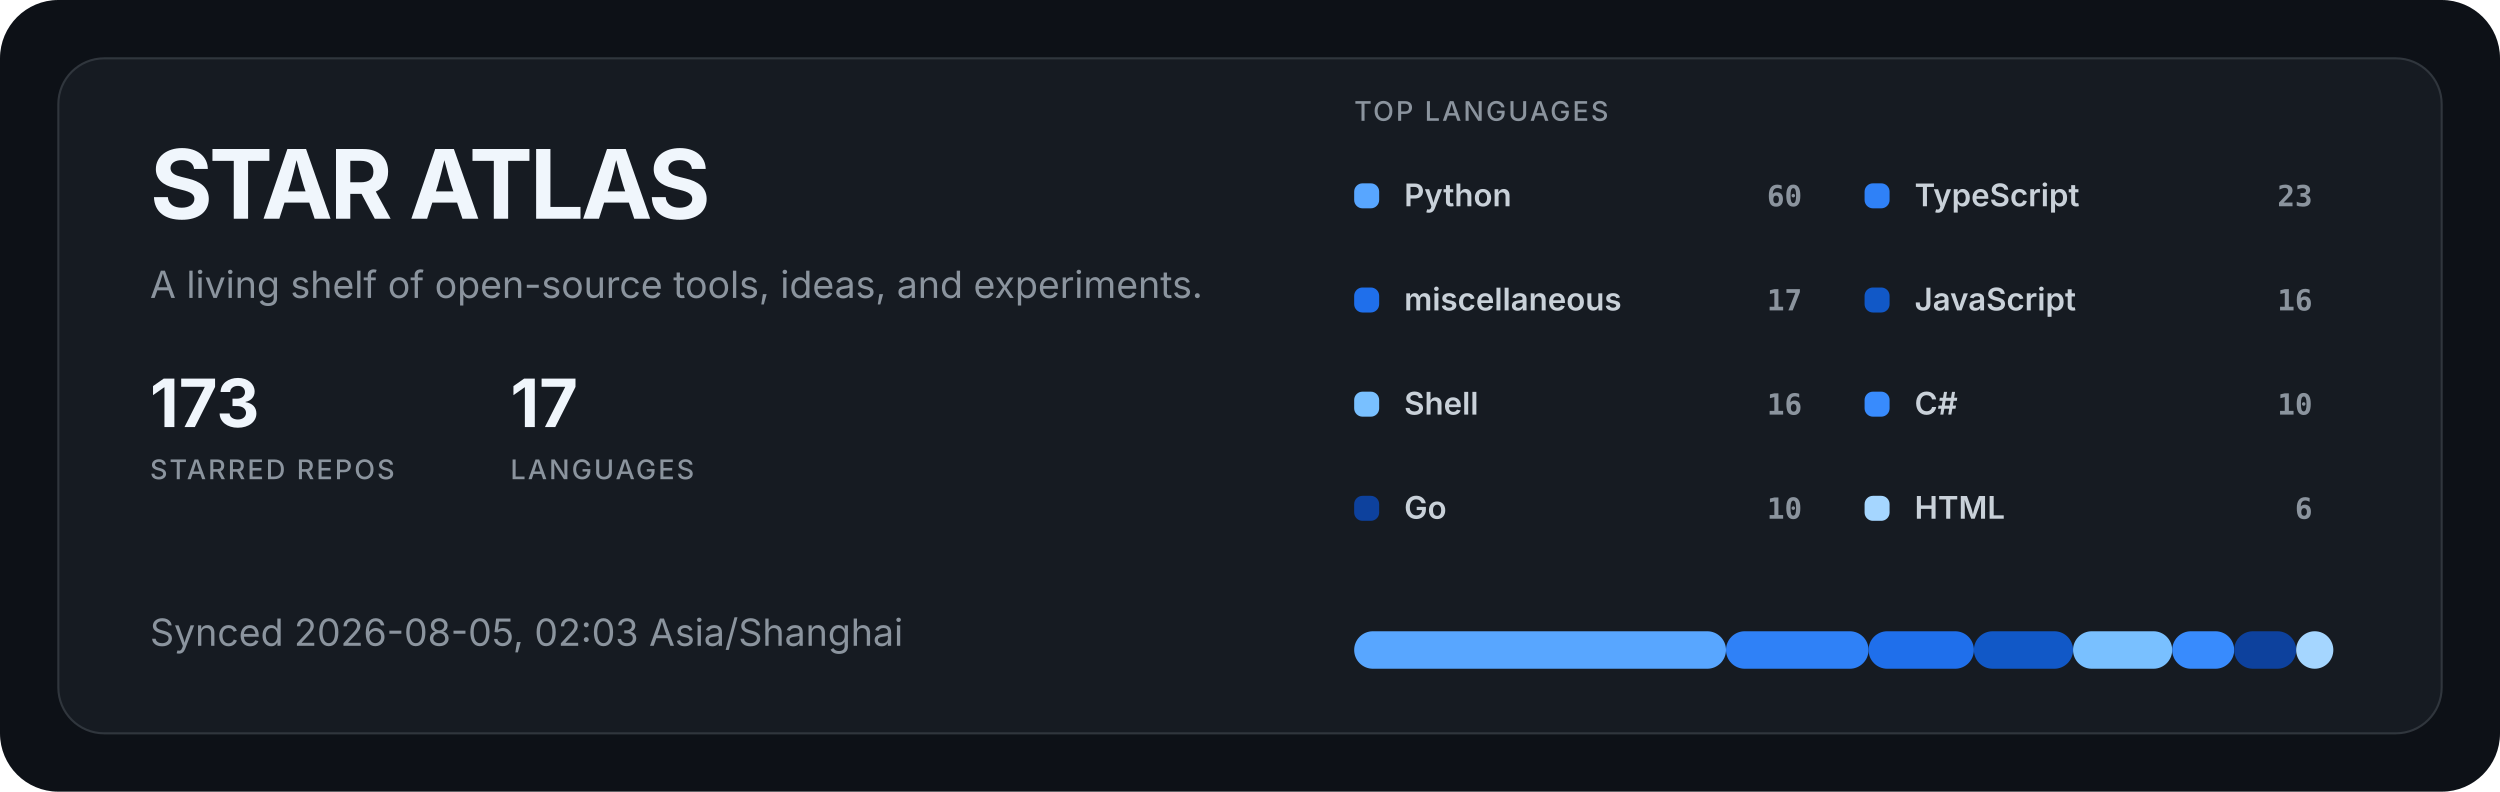
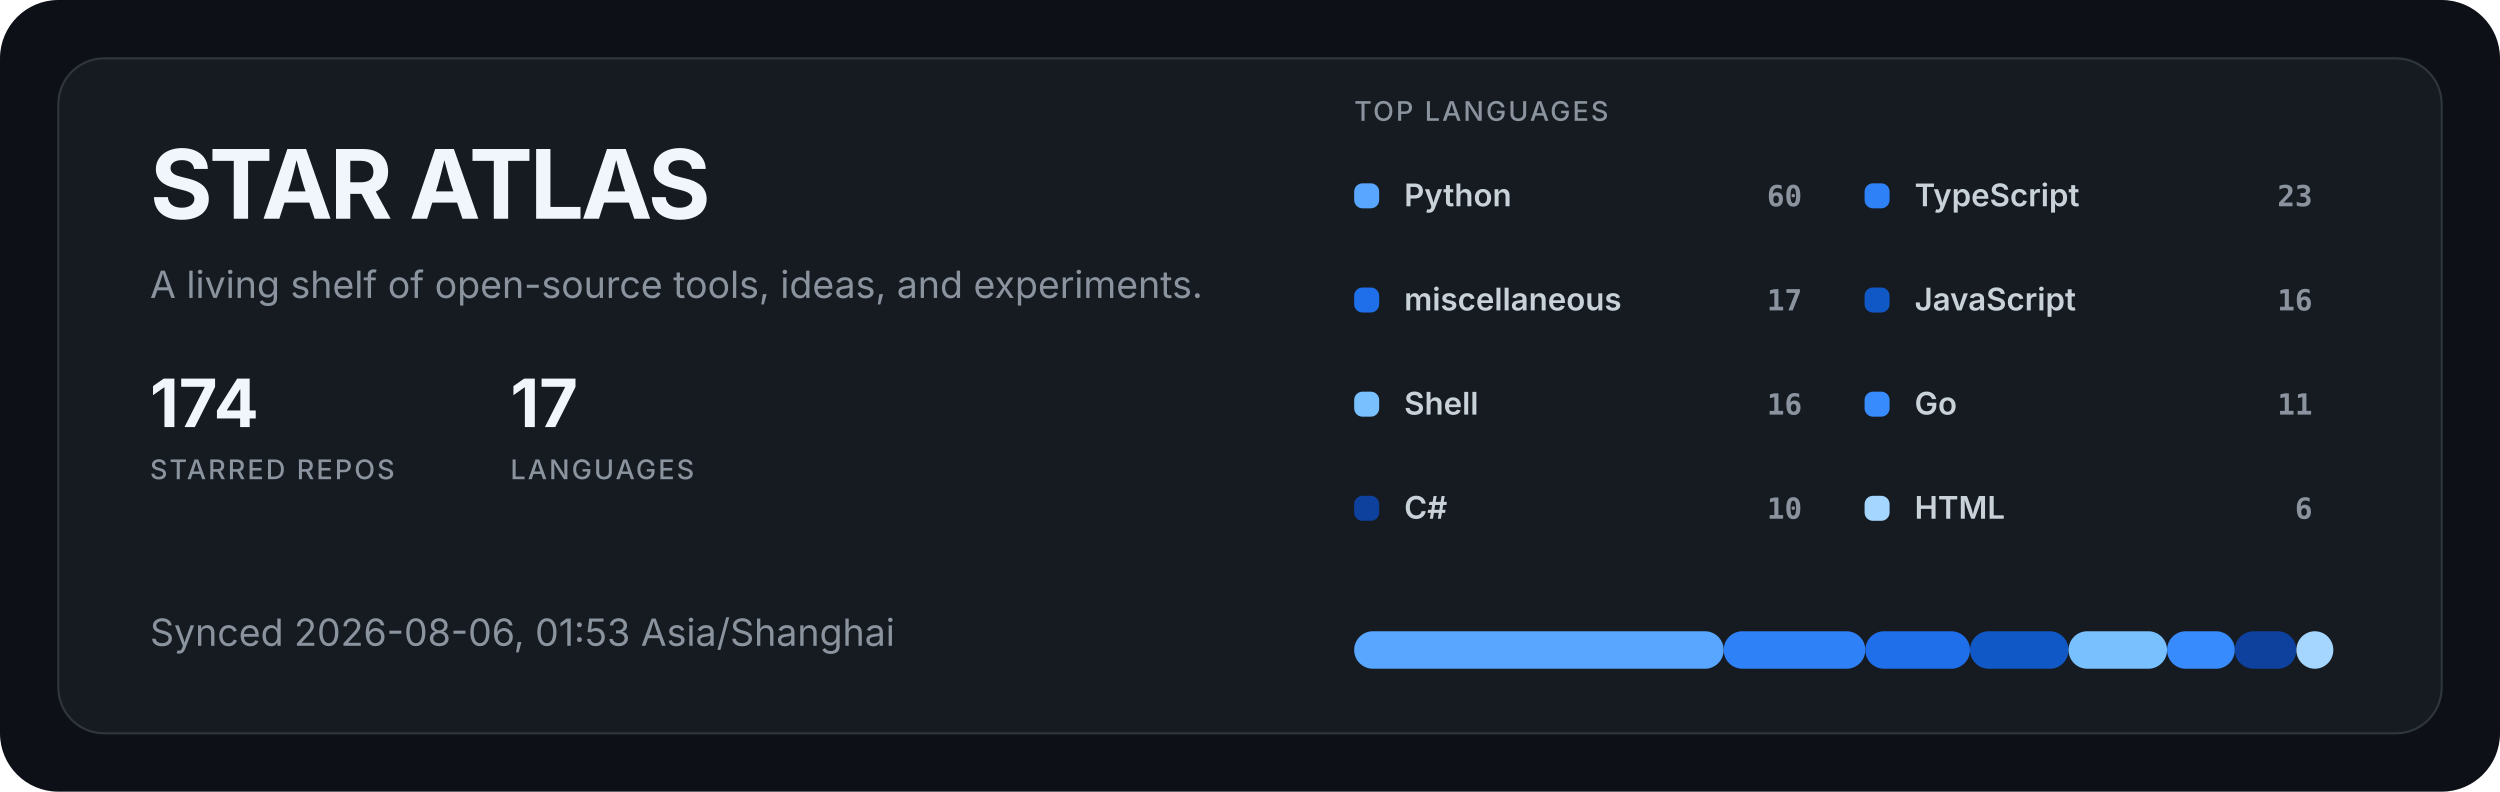
<svg xmlns="http://www.w3.org/2000/svg" width="1200" height="380" viewBox="0 0 1200 380" role="img" aria-labelledby="title description">
  <style>
  .title { fill: #f0f6fc; font: 700 46px -apple-system, BlinkMacSystemFont, "Segoe UI", sans-serif; letter-spacing: -1.5px; }
  .subtitle { fill: #8b949e; font: 400 18px -apple-system, BlinkMacSystemFont, "Segoe UI", sans-serif; }
  .metric { fill: #f0f6fc; font: 700 32px -apple-system, BlinkMacSystemFont, "Segoe UI", sans-serif; }
  .metric-label { fill: #8b949e; font: 500 13px -apple-system, BlinkMacSystemFont, "Segoe UI", sans-serif; letter-spacing: 1px; }
  .label { fill: #c9d1d9; font: 600 15px -apple-system, BlinkMacSystemFont, "Segoe UI", sans-serif; }
  .value { fill: #8b949e; font: 600 14px ui-monospace, SFMono-Regular, Consolas, monospace; }
</style>
  <rect width="1200" height="380" rx="28" fill="#0d1117" />
  <rect x="28" y="28" width="1144" height="324" rx="22" fill="#161b22" stroke="#30363d" />
  <text x="72" y="105" class="title">STAR ATLAS</text>
  <text x="72" y="143" class="subtitle">A living shelf of open-source tools, ideas, and experiments.</text>
  <g transform="translate(72 205)">
-     <text class="metric">173</text>
+     <text class="metric">174</text>
    <text y="25" class="metric-label">STARRED REPOS</text>
  </g>
  <g transform="translate(245 205)">
    <text class="metric">17</text>
    <text y="25" class="metric-label">LANGUAGES</text>
  </g>
-   <text x="72" y="310" class="subtitle">Synced 2026-08-05, 02:03 Asia/Shanghai</text>
+   <text x="72" y="310" class="subtitle">Synced 2026-08-06, 01:53 Asia/Shanghai</text>
  <text x="650" y="58" class="metric-label">TOP LANGUAGES</text>
  <g transform="translate(650 88)">
    <rect width="12" height="12" rx="4" fill="#58a6ff" />
    <text x="24" y="11" class="label">Python</text>
    <text x="215" y="11" text-anchor="end" class="value">60</text>
  </g>
  <g transform="translate(895 88)">
    <rect width="12" height="12" rx="4" fill="#2f81f7" />
    <text x="24" y="11" class="label">TypeScript</text>
    <text x="215" y="11" text-anchor="end" class="value">23</text>
  </g>
  <g transform="translate(650 138)">
    <rect width="12" height="12" rx="4" fill="#1f6feb" />
    <text x="24" y="11" class="label">miscellaneous</text>
    <text x="215" y="11" text-anchor="end" class="value">17</text>
  </g>
  <g transform="translate(895 138)">
    <rect width="12" height="12" rx="4" fill="#1158c7" />
    <text x="24" y="11" class="label">JavaScript</text>
    <text x="215" y="11" text-anchor="end" class="value">16</text>
  </g>
  <g transform="translate(650 188)">
    <rect width="12" height="12" rx="4" fill="#79c0ff" />
    <text x="24" y="11" class="label">Shell</text>
    <text x="215" y="11" text-anchor="end" class="value">16</text>
  </g>
  <g transform="translate(895 188)">
    <rect width="12" height="12" rx="4" fill="#388bfd" />
-     <text x="24" y="11" class="label">C#</text>
-     <text x="215" y="11" text-anchor="end" class="value">10</text>
+     <text x="24" y="11" class="label">Go</text>
+     <text x="215" y="11" text-anchor="end" class="value">11</text>
  </g>
  <g transform="translate(650 238)">
    <rect width="12" height="12" rx="4" fill="#0d419d" />
-     <text x="24" y="11" class="label">Go</text>
+     <text x="24" y="11" class="label">C#</text>
    <text x="215" y="11" text-anchor="end" class="value">10</text>
  </g>
  <g transform="translate(895 238)">
    <rect width="12" height="12" rx="4" fill="#a5d6ff" />
    <text x="24" y="11" class="label">HTML</text>
    <text x="215" y="11" text-anchor="end" class="value">6</text>
  </g>
-   <rect x="650.00" y="303" width="178.48" height="18" rx="9" fill="#58a6ff" />
-   <rect x="828.48" y="303" width="68.42" height="18" rx="9" fill="#2f81f7" />
-   <rect x="896.90" y="303" width="50.57" height="18" rx="9" fill="#1f6feb" />
-   <rect x="947.47" y="303" width="47.59" height="18" rx="9" fill="#1158c7" />
-   <rect x="995.06" y="303" width="47.59" height="18" rx="9" fill="#79c0ff" />
-   <rect x="1042.66" y="303" width="29.75" height="18" rx="9" fill="#388bfd" />
-   <rect x="1072.41" y="303" width="29.75" height="18" rx="9" fill="#0d419d" />
-   <rect x="1102.15" y="303" width="17.85" height="18" rx="9" fill="#a5d6ff" />
+   <rect x="650.00" y="303" width="177.36" height="18" rx="9" fill="#58a6ff" />
+   <rect x="827.36" y="303" width="67.99" height="18" rx="9" fill="#2f81f7" />
+   <rect x="895.35" y="303" width="50.25" height="18" rx="9" fill="#1f6feb" />
+   <rect x="945.60" y="303" width="47.30" height="18" rx="9" fill="#1158c7" />
+   <rect x="992.89" y="303" width="47.30" height="18" rx="9" fill="#79c0ff" />
+   <rect x="1040.19" y="303" width="32.52" height="18" rx="9" fill="#388bfd" />
+   <rect x="1072.70" y="303" width="29.56" height="18" rx="9" fill="#0d419d" />
+   <rect x="1102.26" y="303" width="17.74" height="18" rx="9" fill="#a5d6ff" />
</svg>
